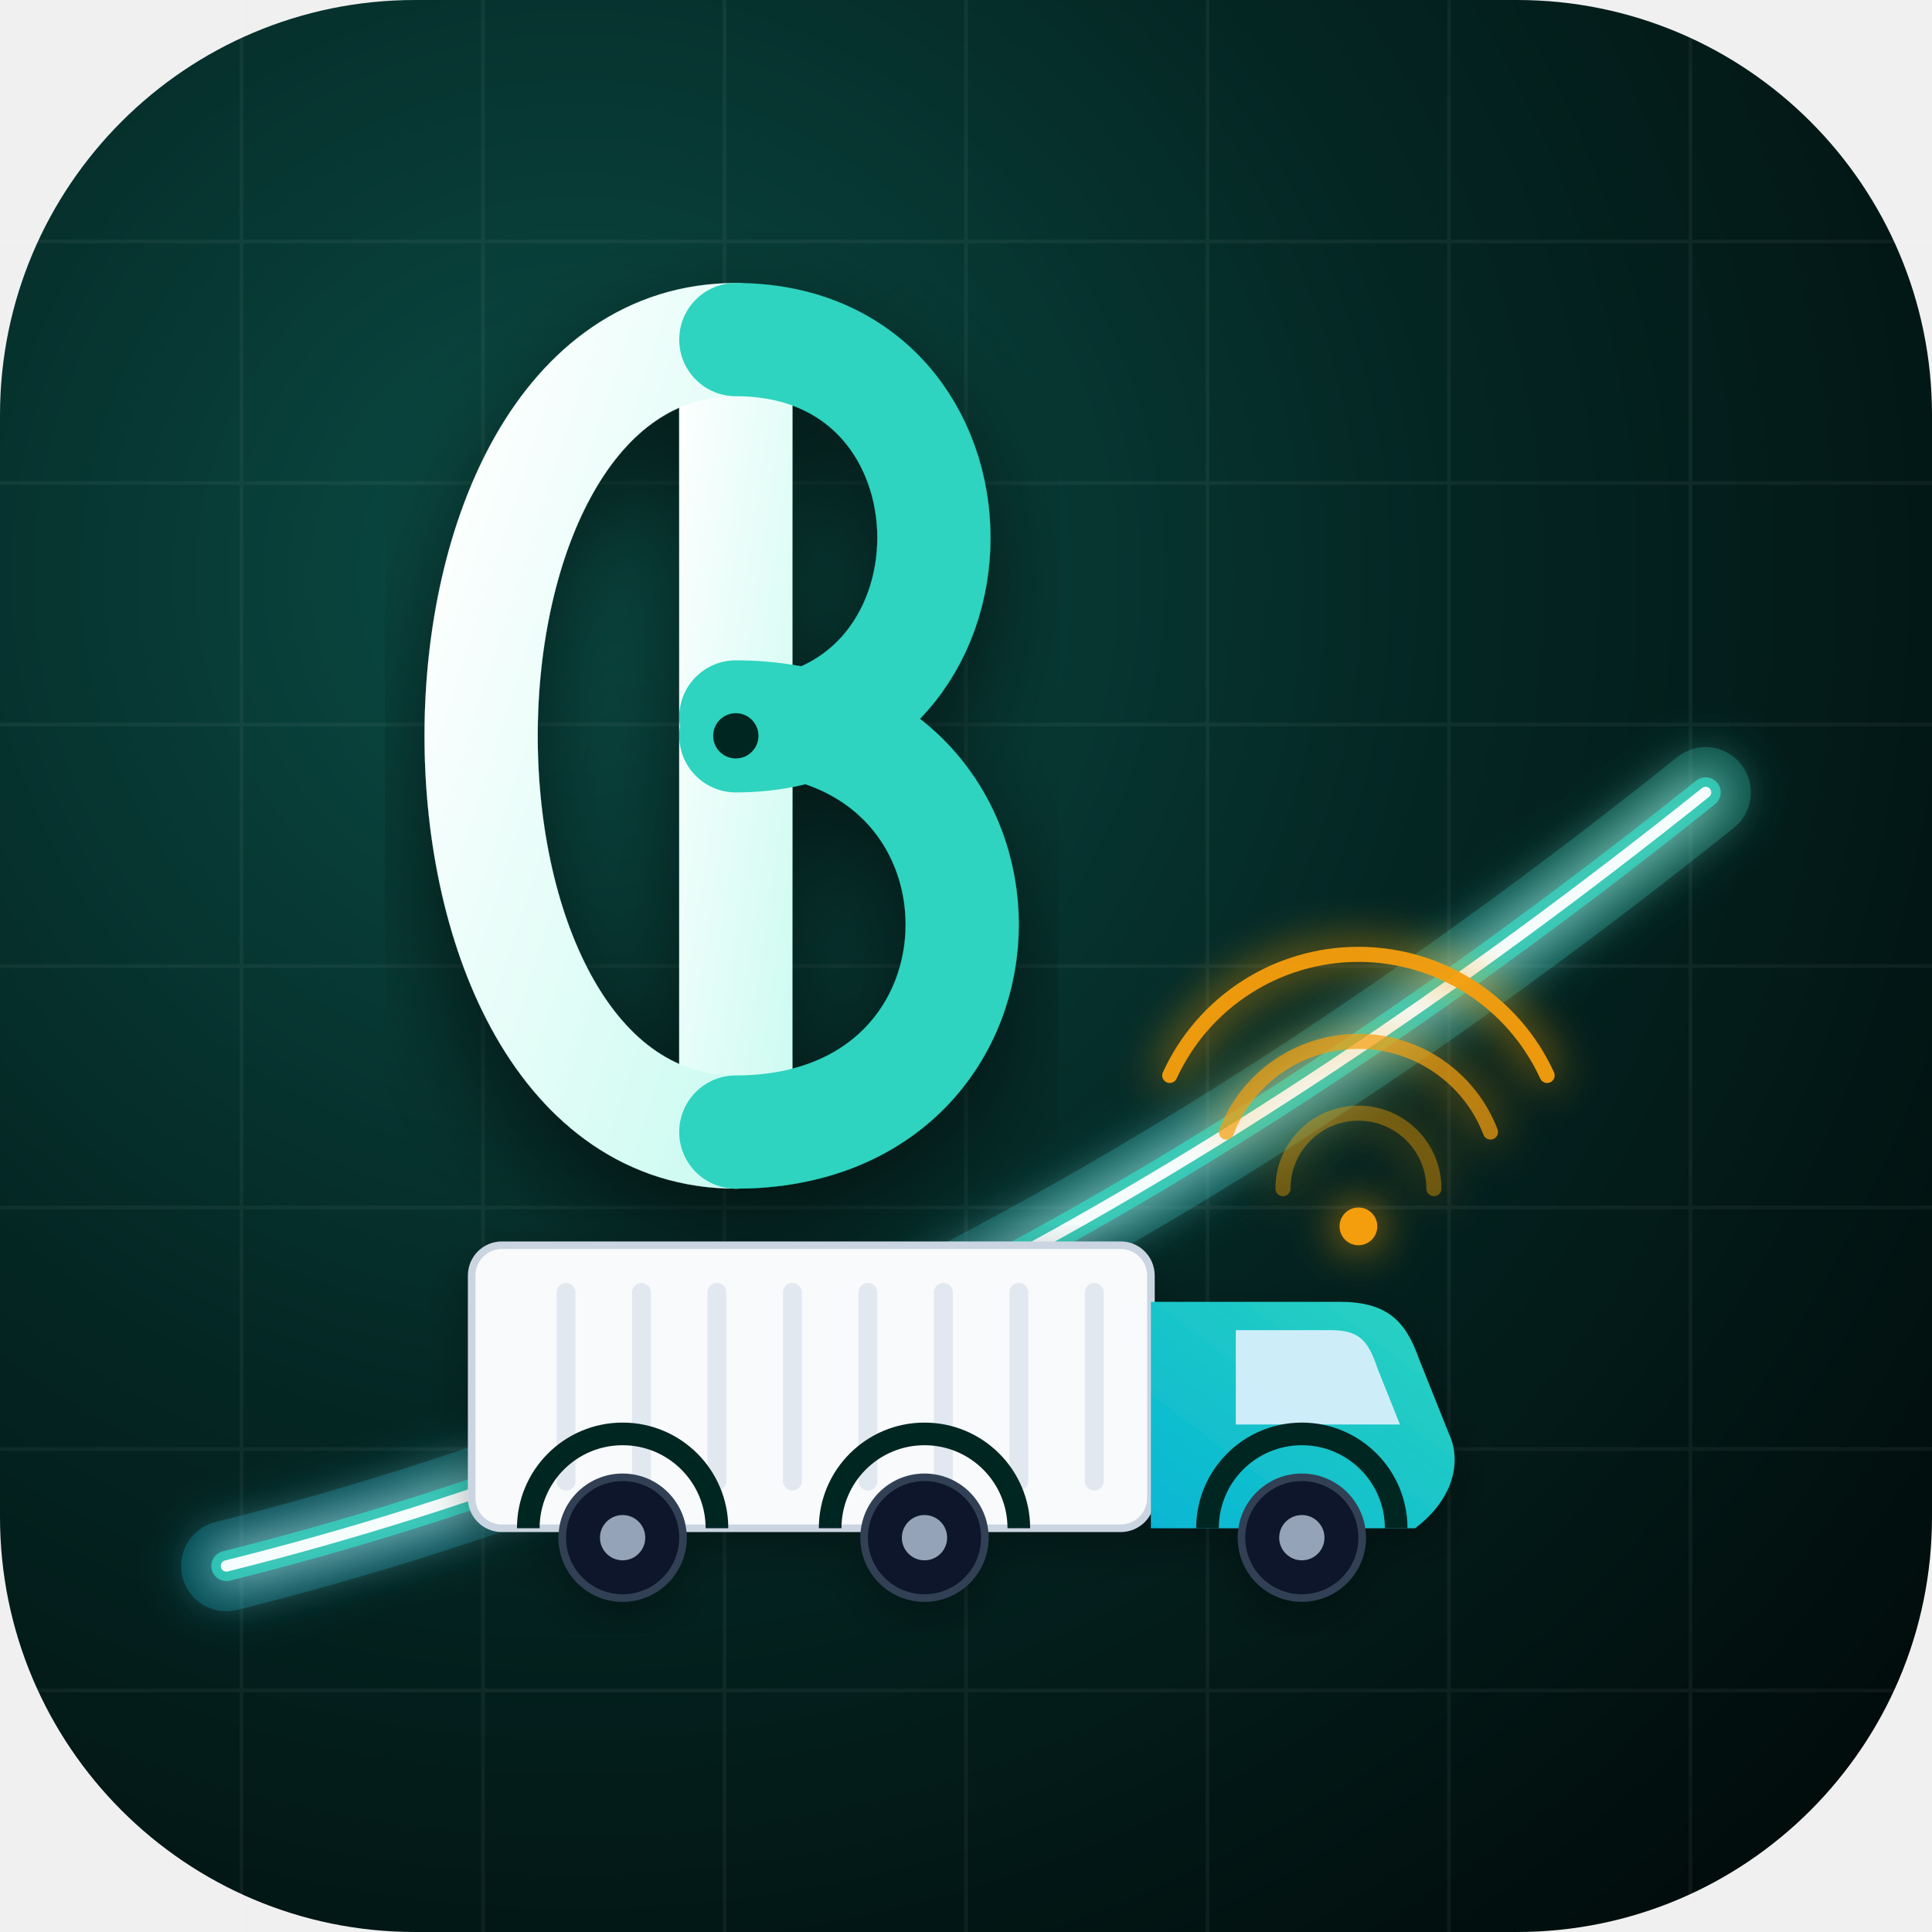
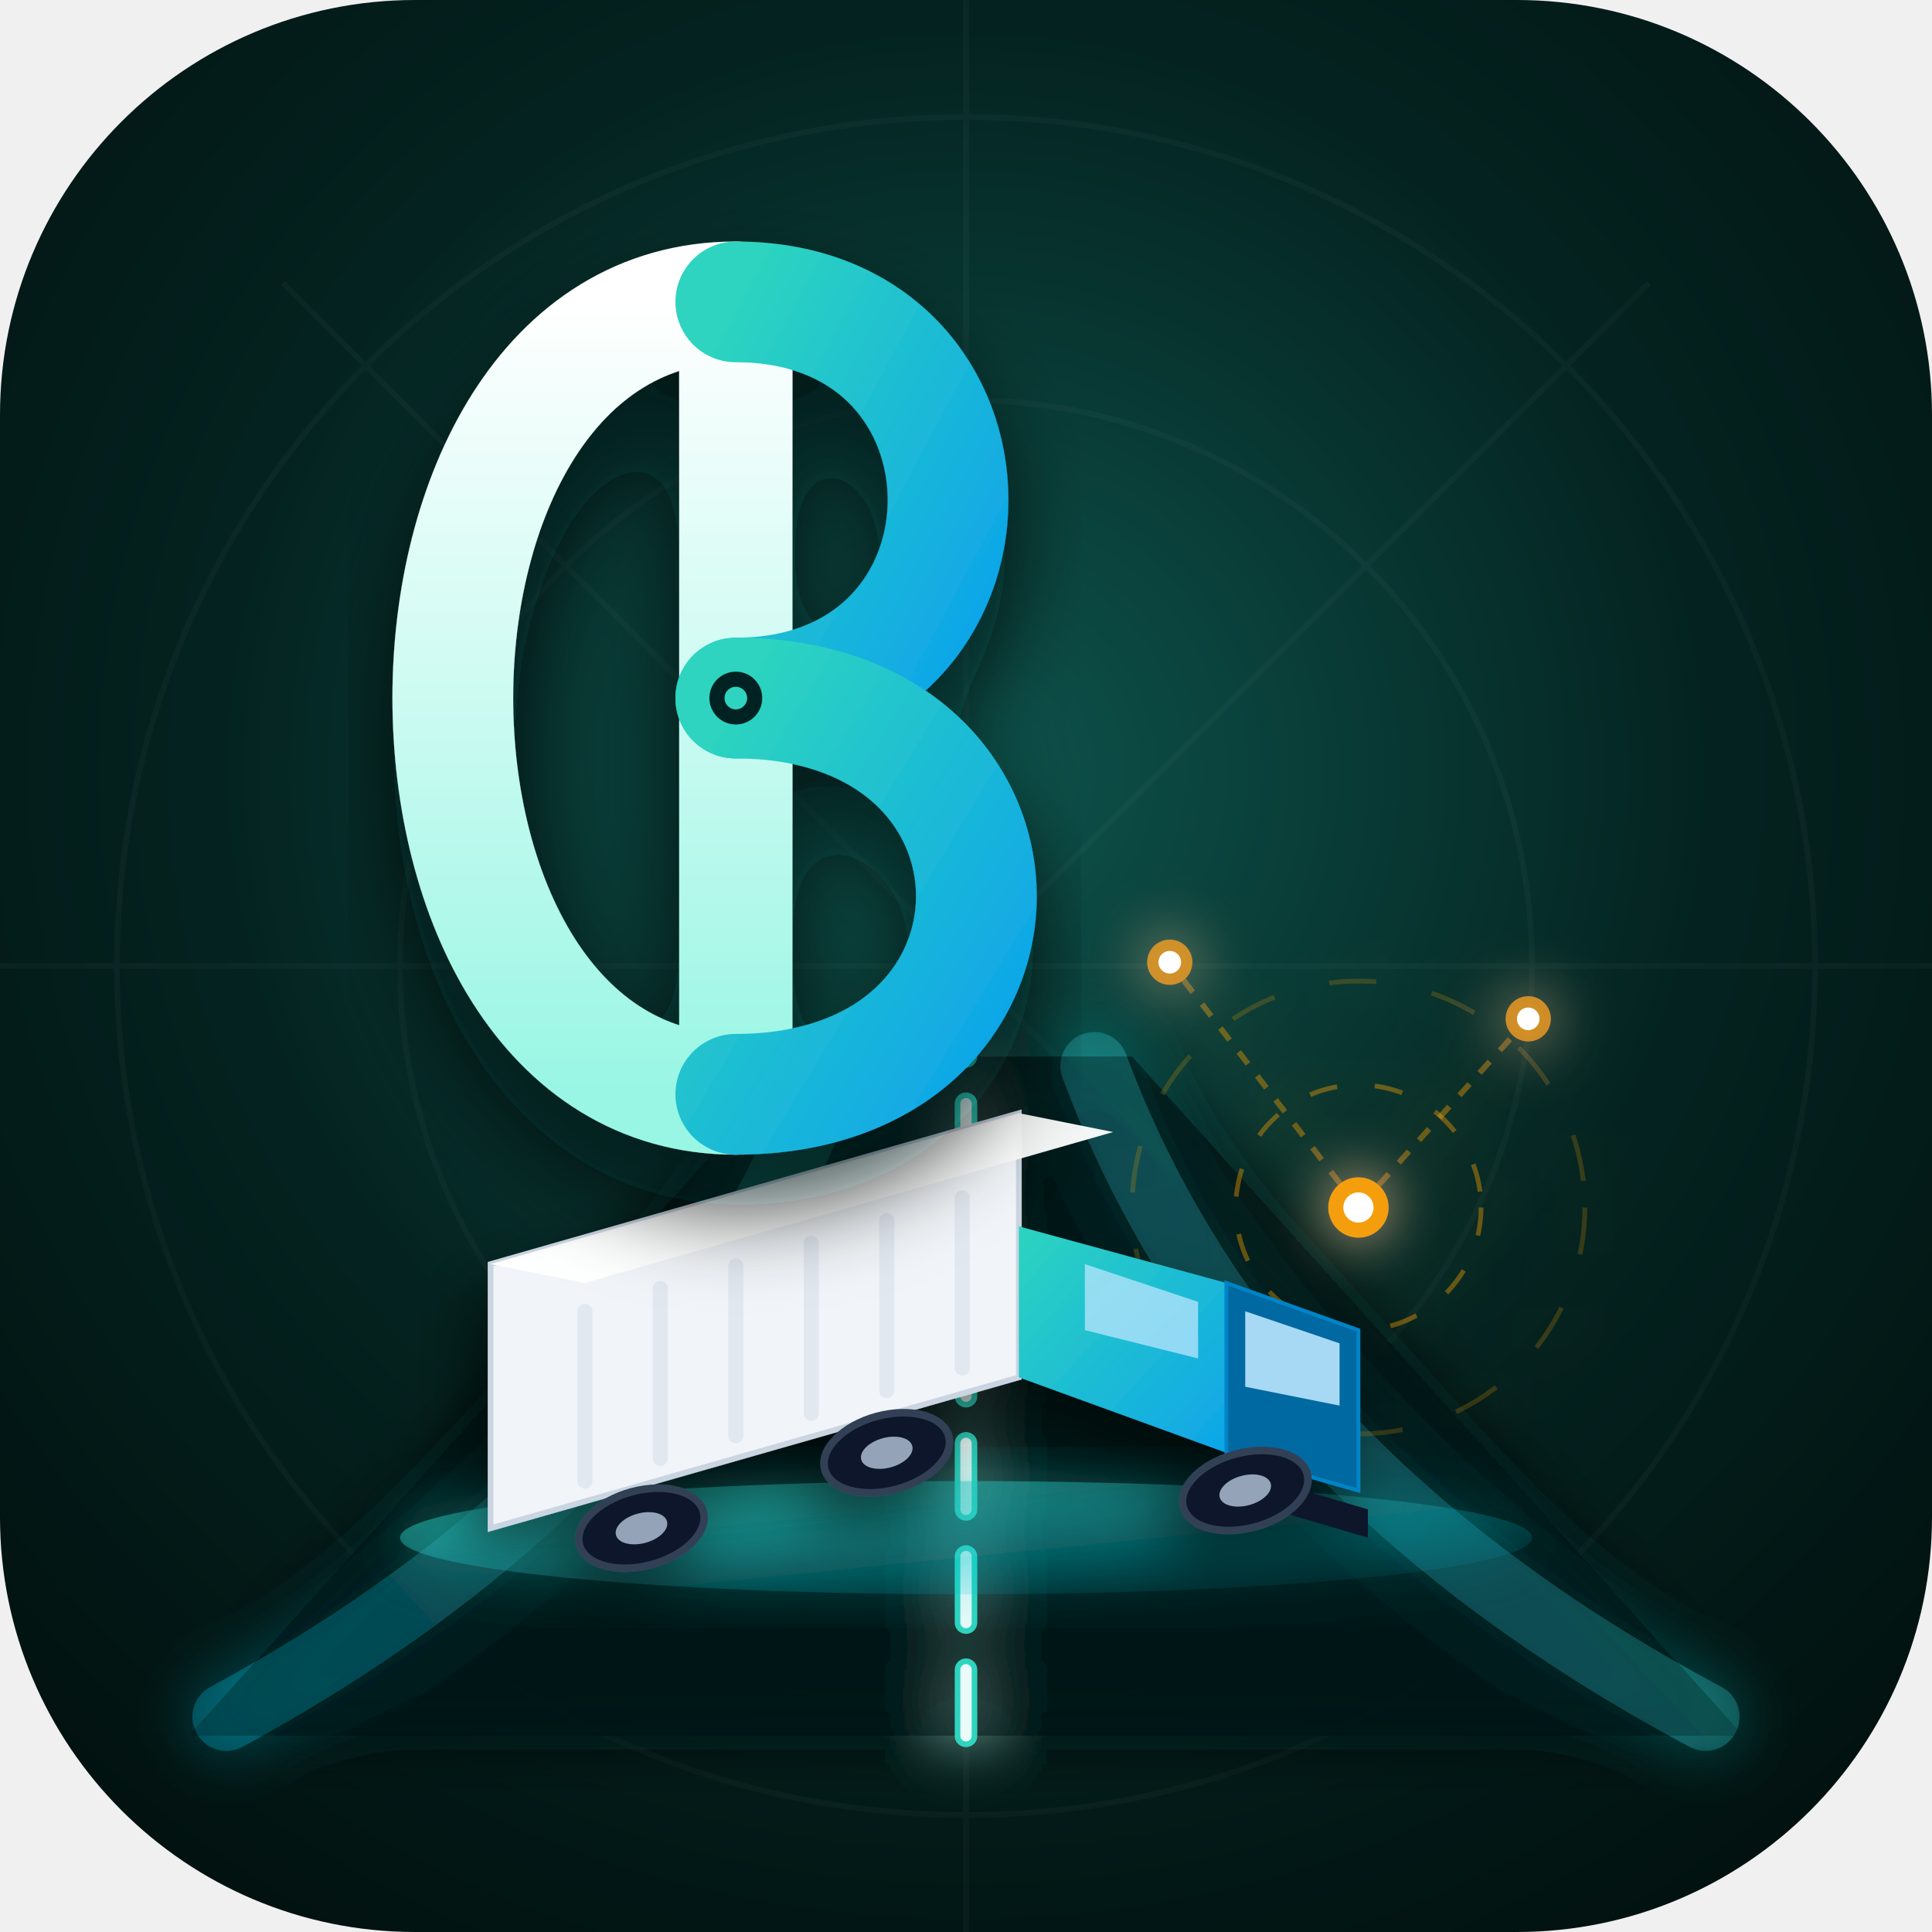
<svg xmlns="http://www.w3.org/2000/svg" width="1024" height="1024" viewBox="0 0 1024 1024" role="img" aria-label="Van Tai Dong Bac App Icon">
  <defs>
-     <radialGradient id="bg" cx="30%" cy="30%" r="90%">
-       <stop offset="0%" stop-color="#0b4c45" />
-       <stop offset="50%" stop-color="#042623" />
-       <stop offset="100%" stop-color="#010c0b" />
+     <radialGradient id="bg" cx="50%" cy="40%" r="85%">
+       <stop offset="0%" stop-color="#0e544d" />
+       <stop offset="45%" stop-color="#042320" />
+       <stop offset="100%" stop-color="#000908" />
    </radialGradient>
+     <linearGradient id="neonGlowGrad" x1="0%" y1="0%" x2="100%" y2="100%">
+       <stop offset="0%" stop-color="#2dd4bf" stop-opacity="0.6" />
+       <stop offset="100%" stop-color="#06b6d4" stop-opacity="0" />
+     </linearGradient>
    <linearGradient id="roadGrad" x1="0%" y1="100%" x2="100%" y2="0%">
      <stop offset="0%" stop-color="#06b6d4" />
      <stop offset="100%" stop-color="#2dd4bf" />
    </linearGradient>
-     <linearGradient id="dbGrad" x1="0%" y1="0%" x2="100%" y2="100%">
+     <linearGradient id="dbSpineGrad" x1="0%" y1="0%" x2="0%" y2="100%">
      <stop offset="0%" stop-color="#ffffff" />
-       <stop offset="100%" stop-color="#ccfbf1" />
+       <stop offset="100%" stop-color="#99f6e4" />
    </linearGradient>
-     <linearGradient id="pulseGrad" x1="0%" y1="100%" x2="0%" y2="0%">
-       <stop offset="0%" stop-color="#f59e0b" stop-opacity="0.2" />
-       <stop offset="100%" stop-color="#f59e0b" stop-opacity="1" />
+     <linearGradient id="dbLoopGrad" x1="0%" y1="0%" x2="100%" y2="100%">
+       <stop offset="0%" stop-color="#2dd4bf" />
+       <stop offset="100%" stop-color="#0ea5e9" />
    </linearGradient>
-     <filter id="glow" x="-20%" y="-20%" width="140%" height="140%">
-       <feGaussianBlur stdDeviation="12" result="blur" />
+     <filter id="glow" x="-30%" y="-30%" width="160%" height="160%">
+       <feGaussianBlur stdDeviation="16" result="blur" />
      <feComposite in="SourceGraphic" in2="blur" operator="over" />
    </filter>
    <filter id="shadow" x="-20%" y="-20%" width="140%" height="150%">
-       <feDropShadow dx="0" dy="24" stdDeviation="28" flood-color="#000605" flood-opacity="0.6" />
+       <feDropShadow dx="0" dy="28" stdDeviation="24" flood-color="#000807" flood-opacity="0.75" />
    </filter>
-     <filter id="softShadow" x="-10%" y="-10%" width="120%" height="120%">
-       <feDropShadow dx="0" dy="8" stdDeviation="12" flood-color="#000000" flood-opacity="0.3" />
+     <filter id="truckShadow" x="-15%" y="-15%" width="130%" height="130%">
+       <feDropShadow dx="-8" dy="16" stdDeviation="16" flood-color="#000000" flood-opacity="0.5" />
    </filter>
  </defs>
  <rect width="1024" height="1024" rx="220" fill="url(#bg)" />
-   <g opacity="0.05" stroke="#ffffff" stroke-width="2">
-     <line x1="128" y1="0" x2="128" y2="1024" />
-     <line x1="256" y1="0" x2="256" y2="1024" />
-     <line x1="384" y1="0" x2="384" y2="1024" />
+   <g opacity="0.03" stroke="#ffffff" stroke-width="3">
+     <circle cx="512" cy="512" r="450" fill="none" />
+     <circle cx="512" cy="512" r="300" fill="none" />
    <line x1="512" y1="0" x2="512" y2="1024" />
-     <line x1="640" y1="0" x2="640" y2="1024" />
-     <line x1="768" y1="0" x2="768" y2="1024" />
-     <line x1="896" y1="0" x2="896" y2="1024" />
-     <line x1="0" y1="128" x2="1024" y2="128" />
-     <line x1="0" y1="256" x2="1024" y2="256" />
-     <line x1="0" y1="384" x2="1024" y2="384" />
    <line x1="0" y1="512" x2="1024" y2="512" />
-     <line x1="0" y1="640" x2="1024" y2="640" />
-     <line x1="0" y1="768" x2="1024" y2="768" />
-     <line x1="0" y1="896" x2="1024" y2="896" />
+     <line x1="150" y1="150" x2="874" y2="874" />
+     <line x1="874" y1="150" x2="150" y2="874" />
  </g>
  <g filter="url(#glow)">
-     <path d="M 120,830 Q 320,780 512,680 T 904,420" fill="none" stroke="url(#roadGrad)" stroke-width="48" stroke-linecap="round" opacity="0.25" />
-     <path d="M 120,830 Q 320,780 512,680 T 904,420" fill="none" stroke="#2dd4bf" stroke-width="16" stroke-linecap="round" opacity="0.8" />
-     <path d="M 120,830 Q 320,780 512,680 T 904,420" fill="none" stroke="#ffffff" stroke-width="6" stroke-linecap="round" opacity="0.95" />
+     <polygon points="100,920 924,920 600,560 424,560" fill="#021412" opacity="0.8" />
+     <path d="M 120,910 Q 360,780 440,565" fill="none" stroke="url(#roadGrad)" stroke-width="36" stroke-linecap="round" opacity="0.3" />
+     <path d="M 904,910 Q 660,780 580,565" fill="none" stroke="url(#roadGrad)" stroke-width="36" stroke-linecap="round" opacity="0.3" />
+     <path d="M 512,920 L 512,560" fill="none" stroke="#2dd4bf" stroke-width="12" stroke-dasharray="35, 25" stroke-linecap="round" />
+     <path d="M 512,920 L 512,560" fill="none" stroke="#ffffff" stroke-width="6" stroke-dasharray="35, 25" stroke-linecap="round" opacity="0.9" />
  </g>
+   <ellipse cx="512" cy="815" rx="300" ry="30" fill="url(#neonGlowGrad)" filter="url(#glow)" />
  <g filter="url(#glow)">
-     <path d="M 680,630 A 40,40 0 0,1 760,630" fill="none" stroke="#f59e0b" stroke-width="8" stroke-linecap="round" opacity="0.4" />
-     <path d="M 650,600 A 75,75 0 0,1 790,600" fill="none" stroke="#f59e0b" stroke-width="8" stroke-linecap="round" opacity="0.7" />
-     <path d="M 620,570 A 110,110 0 0,1 820,570" fill="none" stroke="#f59e0b" stroke-width="8" stroke-linecap="round" opacity="0.95" />
-     <circle cx="720" cy="650" r="10" fill="#f59e0b" />
+     <line x1="720" y1="640" x2="810" y2="540" stroke="#f59e0b" stroke-width="3" opacity="0.4" stroke-dasharray="8,8" />
+     <line x1="720" y1="640" x2="620" y2="510" stroke="#f59e0b" stroke-width="3" opacity="0.4" stroke-dasharray="8,8" />
+     <circle cx="720" cy="640" r="65" fill="none" stroke="#f59e0b" stroke-width="2.5" opacity="0.4" stroke-dasharray="15, 20" />
+     <circle cx="720" cy="640" r="120" fill="none" stroke="#f59e0b" stroke-width="2.5" opacity="0.2" stroke-dasharray="25, 30" />
+     <circle cx="810" cy="540" r="12" fill="#f59e0b" opacity="0.8" />
+     <circle cx="810" cy="540" r="6" fill="#ffffff" />
+     <circle cx="620" cy="510" r="12" fill="#f59e0b" opacity="0.8" />
+     <circle cx="620" cy="510" r="6" fill="#ffffff" />
+     <circle cx="720" cy="640" r="16" fill="#f59e0b" />
+     <circle cx="720" cy="640" r="8" fill="#ffffff" />
+   </g>
+   <g filter="url(#truckShadow)">
+     <polygon points="260,670 540,590 540,730 260,810" fill="#f1f5f9" stroke="#cbd5e1" stroke-width="3" />
+     <polygon points="260,670 540,590 590,600 310,680" fill="#ffffff" opacity="0.95" />
+     <g stroke="#e2e8f0" stroke-width="8" stroke-linecap="round">
+       <line x1="310" y1="695" x2="310" y2="785" />
+       <line x1="350" y1="683" x2="350" y2="773" />
+       <line x1="390" y1="671" x2="390" y2="761" />
+       <line x1="430" y1="659" x2="430" y2="749" />
+       <line x1="470" y1="647" x2="470" y2="737" />
+       <line x1="510" y1="635" x2="510" y2="725" />
+     </g>
+     <polygon points="540,650 650,680 650,770 540,730" fill="url(#dbLoopGrad)" />
+     <polygon points="650,680 720,705 720,790 650,770" fill="#0369a1" stroke="#0284c7" stroke-width="2" />
+     <polygon points="660,695 710,712 710,745 660,735" fill="#bae6fd" opacity="0.9" />
+     <polygon points="575,670 635,690 635,720 575,705" fill="#bae6fd" opacity="0.75" />
+     <polygon points="640,775 725,800 725,815 640,790" fill="#0f172a" />
+     <g transform="translate(340, 810) rotate(-15)">
+       <ellipse cx="0" cy="0" rx="34" ry="20" fill="#0f172a" stroke="#334155" stroke-width="4" />
+       <ellipse cx="0" cy="0" rx="14" ry="8" fill="#94a3b8" />
+     </g>
+     <g transform="translate(470, 770) rotate(-15)">
+       <ellipse cx="0" cy="0" rx="34" ry="20" fill="#0f172a" stroke="#334155" stroke-width="4" />
+       <ellipse cx="0" cy="0" rx="14" ry="8" fill="#94a3b8" />
+     </g>
+     <g transform="translate(660, 790) rotate(-15)">
+       <ellipse cx="0" cy="0" rx="34" ry="20" fill="#0f172a" stroke="#334155" stroke-width="4" />
+       <ellipse cx="0" cy="0" rx="14" ry="8" fill="#94a3b8" />
+     </g>
  </g>
  <g filter="url(#shadow)">
-     <rect x="360" y="180" width="60" height="420" rx="30" fill="url(#dbGrad)" />
-     <path d="M 390,180 C 210,180 210,600 390,600" fill="none" stroke="url(#dbGrad)" stroke-width="60" stroke-linecap="round" />
-     <path d="M 390,180 C 530,180 530,390 390,390" fill="none" stroke="#2dd4bf" stroke-width="60" stroke-linecap="round" />
-     <path d="M 390,380 C 550,380 550,600 390,600" fill="none" stroke="#2dd4bf" stroke-width="60" stroke-linecap="round" />
-     <circle cx="390" cy="390" r="12" fill="#042623" />
-   </g>
-   <g filter="url(#softShadow)">
-     <rect x="250" y="660" width="360" height="150" rx="16" fill="#f8fafc" stroke="#cbd5e1" stroke-width="4" />
-     <g stroke="#e2e8f0" stroke-width="10" stroke-linecap="round">
-       <line x1="300" y1="685" x2="300" y2="785" />
-       <line x1="340" y1="685" x2="340" y2="785" />
-       <line x1="380" y1="685" x2="380" y2="785" />
-       <line x1="420" y1="685" x2="420" y2="785" />
-       <line x1="460" y1="685" x2="460" y2="785" />
-       <line x1="500" y1="685" x2="500" y2="785" />
-       <line x1="540" y1="685" x2="540" y2="785" />
-       <line x1="580" y1="685" x2="580" y2="785" />
-     </g>
-     <path d="M 610,690 L 710,690 C 735,690 745,700 752,720 L 768,760 C 775,775 770,795 750,810 L 610,810 Z" fill="url(#roadGrad)" />
-     <path d="M 655,705 L 705,705 C 720,705 725,710 730,725 L 742,755 L 655,755 Z" fill="#e0f2fe" opacity="0.9" />
-     <path d="M 280,810 A 50,50 0 0,1 380,810" fill="none" stroke="#042623" stroke-width="12" />
-     <path d="M 440,810 A 50,50 0 0,1 540,810" fill="none" stroke="#042623" stroke-width="12" />
-     <path d="M 640,810 A 50,50 0 0,1 740,810" fill="none" stroke="#042623" stroke-width="12" />
-     <circle cx="330" cy="815" r="32" fill="#0f172a" stroke="#334155" stroke-width="4" />
-     <circle cx="330" cy="815" r="12" fill="#94a3b8" />
-     <circle cx="490" cy="815" r="32" fill="#0f172a" stroke="#334155" stroke-width="4" />
-     <circle cx="490" cy="815" r="12" fill="#94a3b8" />
-     <circle cx="690" cy="815" r="32" fill="#0f172a" stroke="#334155" stroke-width="4" />
-     <circle cx="690" cy="815" r="12" fill="#94a3b8" />
+     <rect x="360" y="160" width="60" height="420" rx="30" fill="url(#dbSpineGrad)" />
+     <path d="M 390,160 C 190,160 190,580 390,580" fill="none" stroke="url(#dbSpineGrad)" stroke-width="64" stroke-linecap="round" />
+     <path d="M 390,160 C 540,160 540,370 390,370" fill="none" stroke="url(#dbLoopGrad)" stroke-width="64" stroke-linecap="round" />
+     <path d="M 390,370 C 560,370 560,580 390,580" fill="none" stroke="url(#dbLoopGrad)" stroke-width="64" stroke-linecap="round" />
+     <circle cx="390" cy="370" r="14" fill="#042320" />
+     <circle cx="390" cy="370" r="6" fill="#2dd4bf" />
  </g>
</svg>
